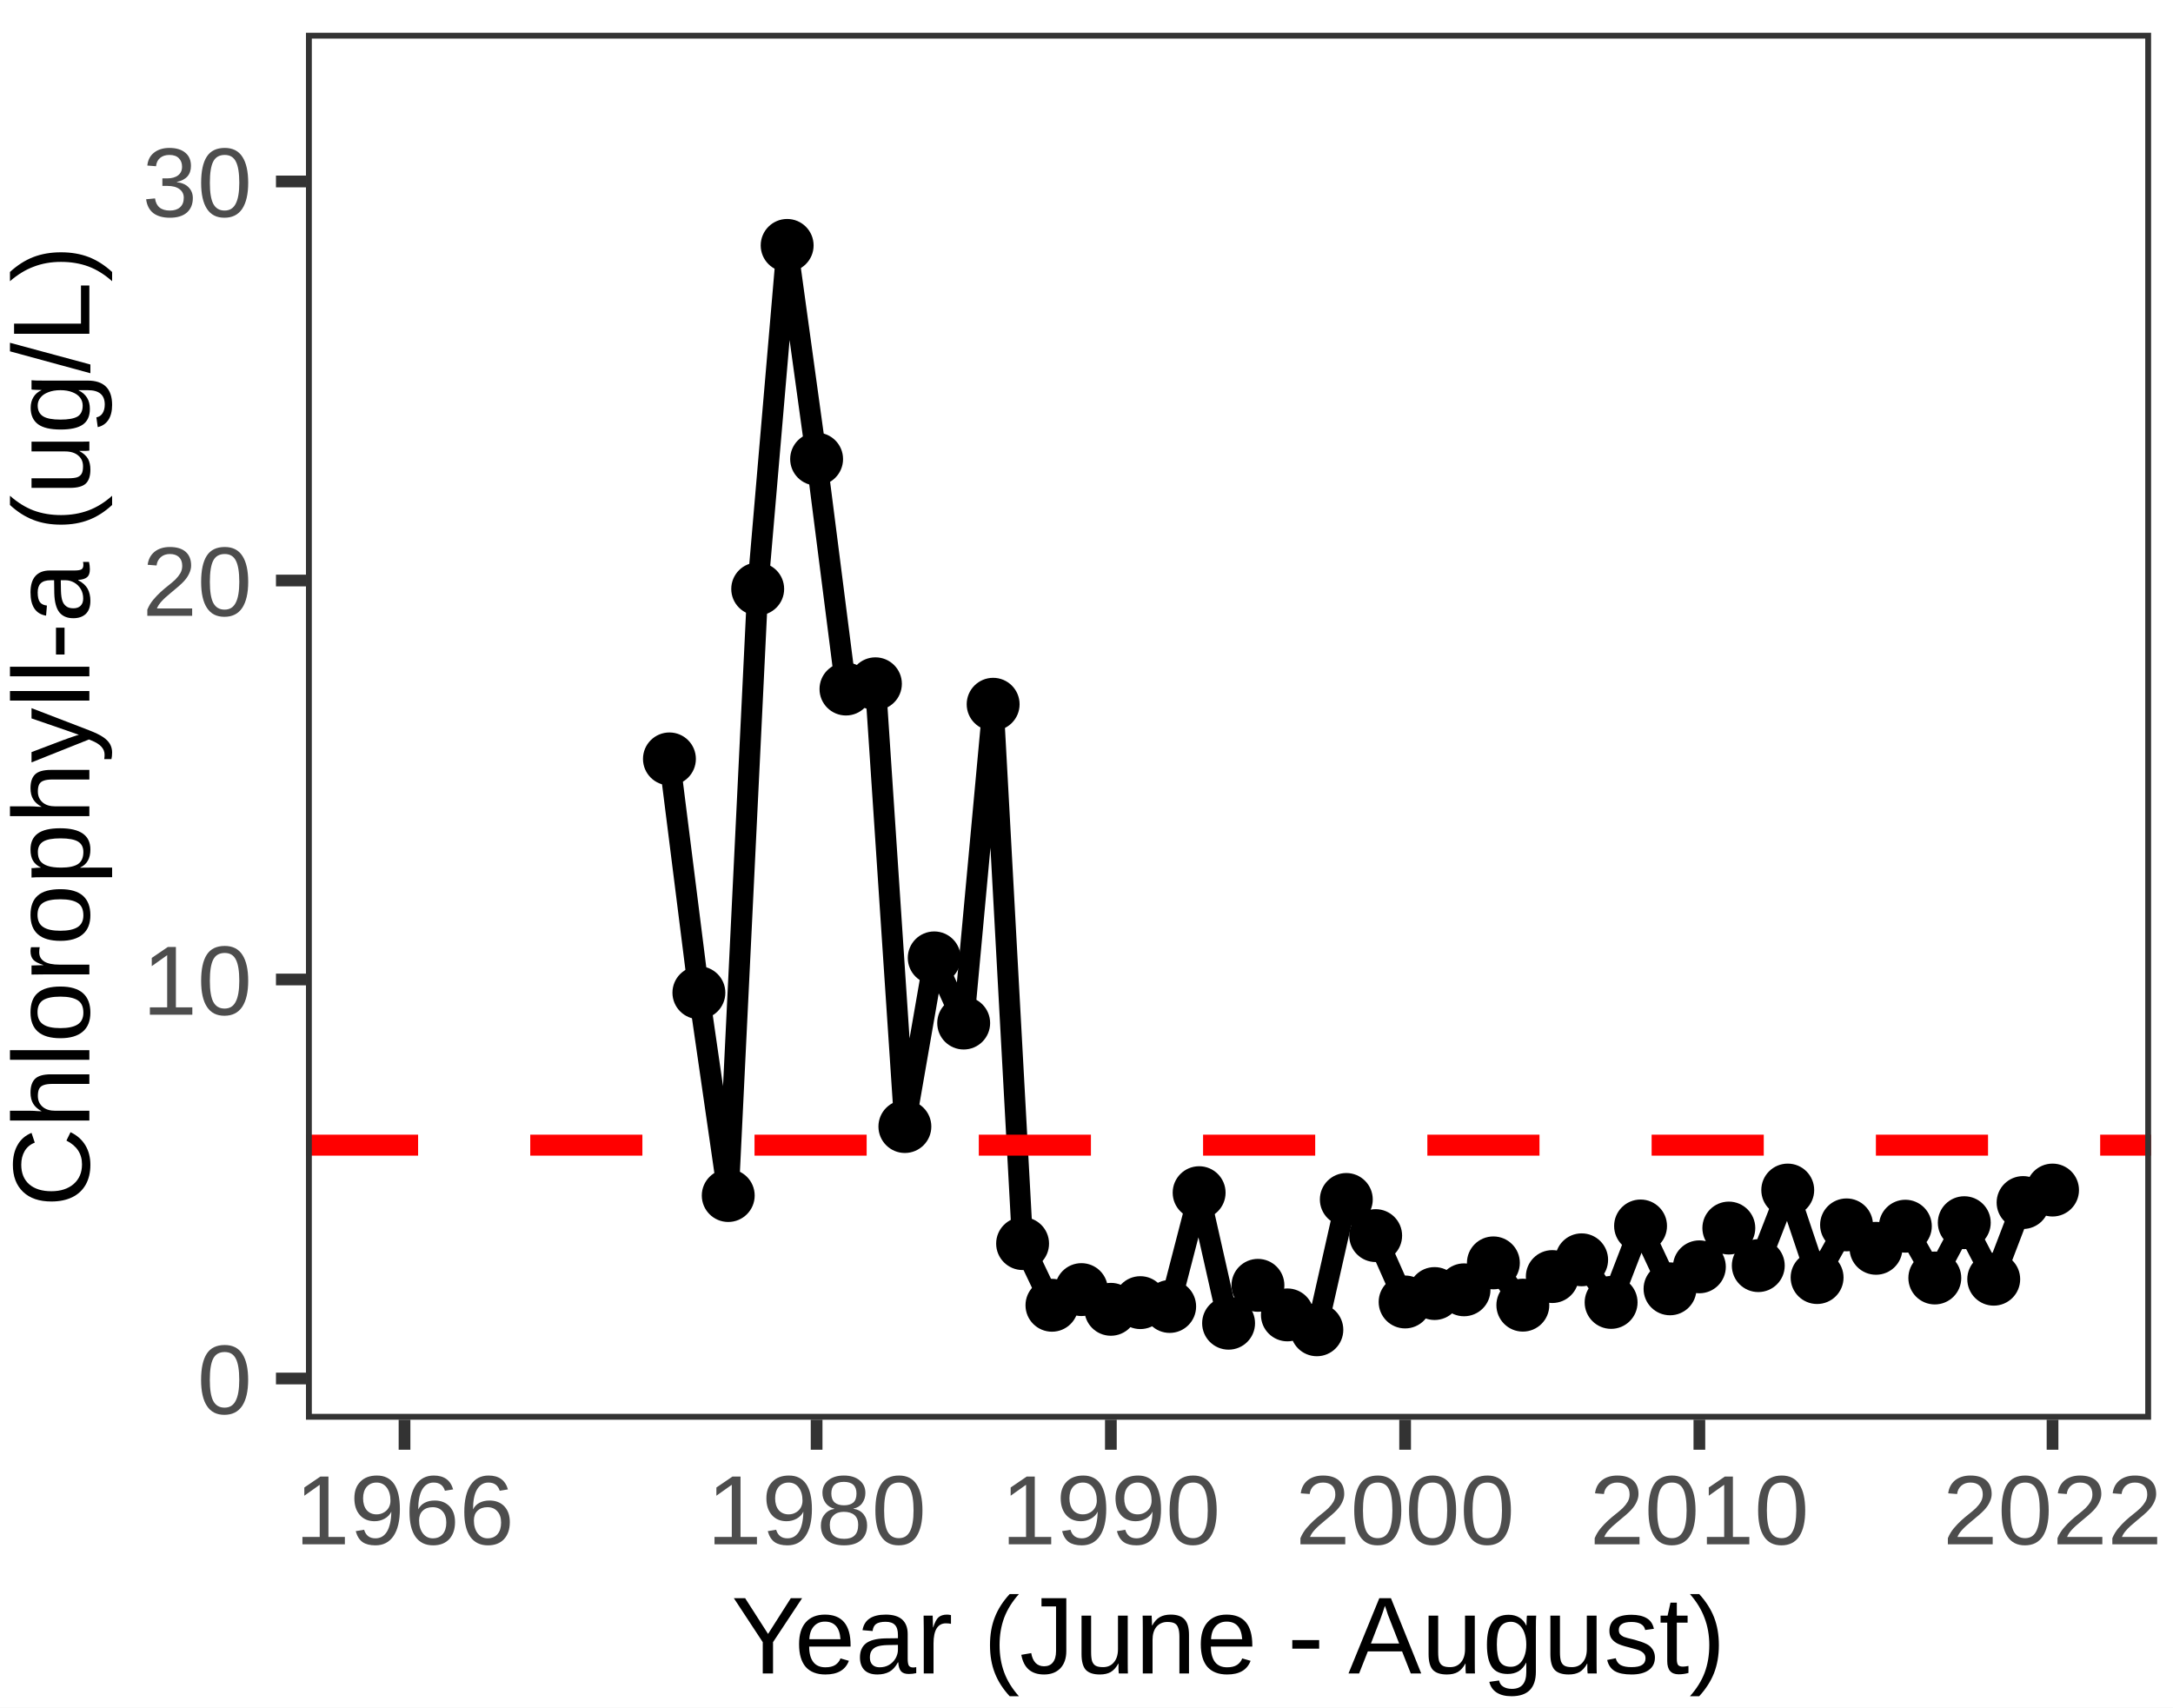
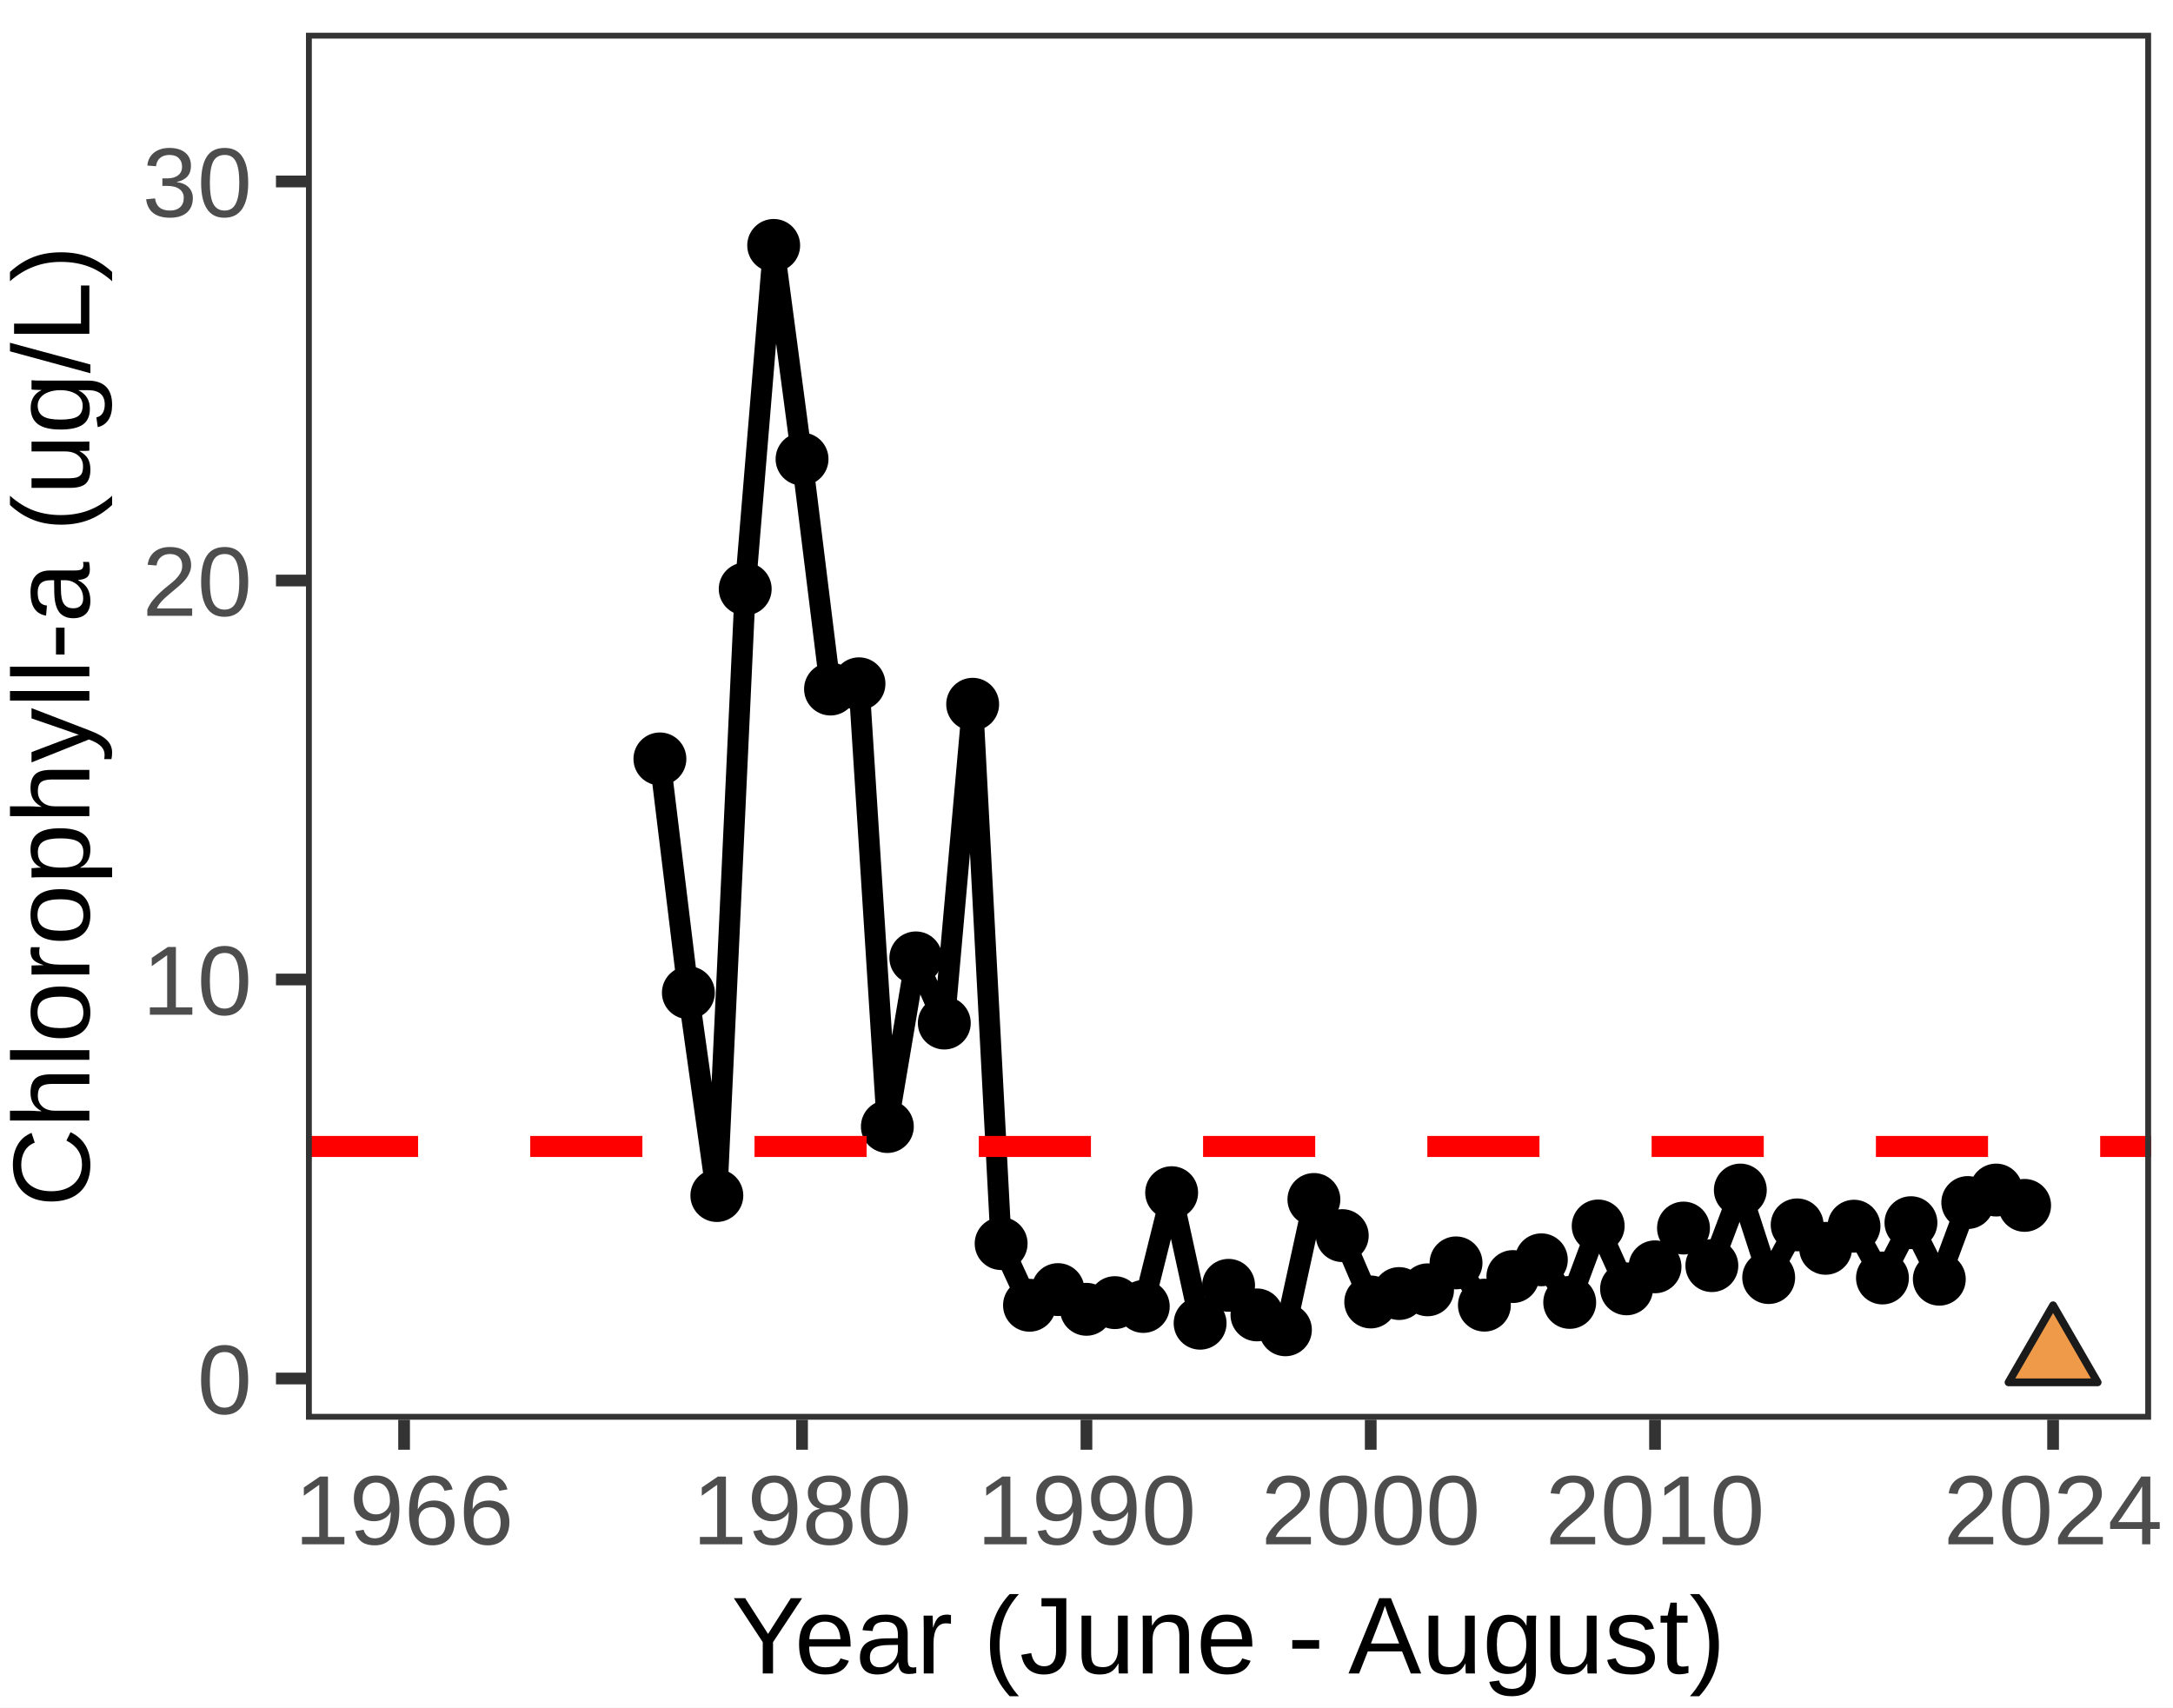
<svg xmlns="http://www.w3.org/2000/svg" class="svglite" width="198.43pt" height="155.91pt" viewBox="0 0 198.43 155.91">
  <defs>
    <style type="text/css">
    .svglite line, .svglite polyline, .svglite polygon, .svglite path, .svglite rect, .svglite circle {
      fill: none;
      stroke: #000000;
      stroke-linecap: round;
      stroke-linejoin: round;
      stroke-miterlimit: 10.00;
    }
    .svglite text {
      white-space: pre;
    }
  </style>
  </defs>
  <rect width="100%" height="100%" style="stroke: none; fill: #FFFFFF;" />
  <defs>
    <clipPath id="cpMC4wMHwxOTguNDN8MC4wMHwxNTUuOTE=">
      <rect x="0.00" y="0.00" width="198.43" height="155.91" />
    </clipPath>
  </defs>
  <g clip-path="url(#cpMC4wMHwxOTguNDN8MC4wMHwxNTUuOTE=)">
    <rect x="0.00" y="0.00" width="198.43" height="155.91" style="stroke-width: 1.07; stroke: #FFFFFF; fill: #FFFFFF;" />
  </g>
  <defs>
    <clipPath id="cpMjcuOTR8MTk2LjQzfDIuOTl8MTI5LjY0">
      <rect x="27.94" y="2.99" width="168.49" height="126.65" />
    </clipPath>
  </defs>
  <g clip-path="url(#cpMjcuOTR8MTk2LjQzfDIuOTl8MTI5LjY0)">
    <rect x="27.94" y="2.99" width="168.49" height="126.65" style="stroke-width: 1.07; stroke: none; fill: #FFFFFF;" />
-     <polyline points="61.13,69.30 63.82,90.65 66.50,109.17 69.19,53.78 71.88,22.41 74.57,41.92 77.25,62.92 79.94,62.44 82.63,102.87 85.31,87.47 88.00,93.42 90.69,64.31 93.38,113.56 96.06,119.19 98.75,117.76 101.44,119.56 104.13,118.95 106.81,119.30 109.50,108.91 112.19,120.83 114.87,117.37 117.56,120.07 120.25,121.43 122.94,109.53 125.62,112.83 128.31,118.89 131.00,118.12 133.69,117.78 136.37,115.32 139.06,119.18 141.75,116.57 144.43,115.04 147.12,118.93 149.81,111.95 152.50,117.69 155.18,115.68 157.87,112.14 160.56,115.57 163.25,108.67 165.93,116.66 168.62,111.85 171.31,113.99 173.99,111.97 176.68,116.70 179.37,111.65 182.06,116.81 184.74,109.81 187.43,108.67 " style="stroke-width: 1.92; stroke-linecap: butt;" />
-     <circle cx="61.13" cy="69.30" r="2.06" style="stroke-width: 0.71; fill: #000000;" />
-     <circle cx="63.82" cy="90.65" r="2.06" style="stroke-width: 0.71; fill: #000000;" />
-     <circle cx="66.50" cy="109.17" r="2.06" style="stroke-width: 0.71; fill: #000000;" />
-     <circle cx="69.19" cy="53.78" r="2.06" style="stroke-width: 0.71; fill: #000000;" />
-     <circle cx="71.88" cy="22.41" r="2.06" style="stroke-width: 0.71; fill: #000000;" />
-     <circle cx="74.57" cy="41.92" r="2.06" style="stroke-width: 0.71; fill: #000000;" />
-     <circle cx="77.25" cy="62.92" r="2.06" style="stroke-width: 0.71; fill: #000000;" />
-     <circle cx="79.94" cy="62.44" r="2.06" style="stroke-width: 0.71; fill: #000000;" />
-     <circle cx="82.63" cy="102.87" r="2.06" style="stroke-width: 0.71; fill: #000000;" />
-     <circle cx="85.31" cy="87.47" r="2.06" style="stroke-width: 0.71; fill: #000000;" />
-     <circle cx="88.00" cy="93.42" r="2.06" style="stroke-width: 0.71; fill: #000000;" />
-     <circle cx="90.69" cy="64.31" r="2.06" style="stroke-width: 0.71; fill: #000000;" />
-     <circle cx="93.38" cy="113.56" r="2.06" style="stroke-width: 0.71; fill: #000000;" />
-     <circle cx="96.06" cy="119.19" r="2.06" style="stroke-width: 0.71; fill: #000000;" />
-     <circle cx="98.75" cy="117.76" r="2.06" style="stroke-width: 0.71; fill: #000000;" />
-     <circle cx="101.44" cy="119.56" r="2.06" style="stroke-width: 0.71; fill: #000000;" />
-     <circle cx="104.13" cy="118.95" r="2.06" style="stroke-width: 0.71; fill: #000000;" />
-     <circle cx="106.81" cy="119.30" r="2.06" style="stroke-width: 0.71; fill: #000000;" />
-     <circle cx="109.50" cy="108.91" r="2.06" style="stroke-width: 0.71; fill: #000000;" />
-     <circle cx="112.19" cy="120.83" r="2.06" style="stroke-width: 0.71; fill: #000000;" />
-     <circle cx="114.87" cy="117.37" r="2.06" style="stroke-width: 0.71; fill: #000000;" />
-     <circle cx="117.56" cy="120.07" r="2.06" style="stroke-width: 0.71; fill: #000000;" />
-     <circle cx="120.25" cy="121.43" r="2.06" style="stroke-width: 0.71; fill: #000000;" />
-     <circle cx="122.94" cy="109.53" r="2.06" style="stroke-width: 0.71; fill: #000000;" />
-     <circle cx="125.62" cy="112.83" r="2.06" style="stroke-width: 0.71; fill: #000000;" />
-     <circle cx="128.31" cy="118.89" r="2.06" style="stroke-width: 0.71; fill: #000000;" />
-     <circle cx="131.00" cy="118.12" r="2.06" style="stroke-width: 0.71; fill: #000000;" />
-     <circle cx="133.69" cy="117.78" r="2.06" style="stroke-width: 0.71; fill: #000000;" />
-     <circle cx="136.37" cy="115.32" r="2.06" style="stroke-width: 0.71; fill: #000000;" />
-     <circle cx="139.06" cy="119.18" r="2.06" style="stroke-width: 0.71; fill: #000000;" />
-     <circle cx="141.75" cy="116.57" r="2.06" style="stroke-width: 0.71; fill: #000000;" />
-     <circle cx="144.43" cy="115.04" r="2.06" style="stroke-width: 0.71; fill: #000000;" />
-     <circle cx="147.12" cy="118.93" r="2.06" style="stroke-width: 0.71; fill: #000000;" />
-     <circle cx="149.81" cy="111.95" r="2.06" style="stroke-width: 0.71; fill: #000000;" />
-     <circle cx="152.50" cy="117.69" r="2.06" style="stroke-width: 0.71; fill: #000000;" />
-     <circle cx="155.18" cy="115.68" r="2.06" style="stroke-width: 0.71; fill: #000000;" />
-     <circle cx="157.87" cy="112.14" r="2.06" style="stroke-width: 0.71; fill: #000000;" />
-     <circle cx="160.56" cy="115.57" r="2.06" style="stroke-width: 0.71; fill: #000000;" />
-     <circle cx="163.25" cy="108.67" r="2.06" style="stroke-width: 0.71; fill: #000000;" />
-     <circle cx="165.93" cy="116.66" r="2.06" style="stroke-width: 0.71; fill: #000000;" />
-     <circle cx="168.62" cy="111.85" r="2.06" style="stroke-width: 0.71; fill: #000000;" />
-     <circle cx="171.31" cy="113.99" r="2.06" style="stroke-width: 0.71; fill: #000000;" />
-     <circle cx="173.99" cy="111.97" r="2.06" style="stroke-width: 0.71; fill: #000000;" />
-     <circle cx="176.68" cy="116.70" r="2.06" style="stroke-width: 0.71; fill: #000000;" />
-     <circle cx="179.37" cy="111.65" r="2.06" style="stroke-width: 0.71; fill: #000000;" />
-     <circle cx="182.06" cy="116.81" r="2.06" style="stroke-width: 0.71; fill: #000000;" />
-     <circle cx="184.74" cy="109.81" r="2.06" style="stroke-width: 0.71; fill: #000000;" />
-     <circle cx="187.43" cy="108.67" r="2.06" style="stroke-width: 0.71; fill: #000000;" />
-     <line x1="27.94" y1="104.57" x2="196.43" y2="104.57" style="stroke-width: 1.92; stroke: #FF0000; stroke-dasharray: 10.24,10.24; stroke-linecap: butt;" />
+     <polyline points="60.26,69.30 62.86,90.65 65.46,109.17 68.05,53.78 70.65,22.41 73.24,41.92 75.84,62.92 78.44,62.44 81.03,102.87 83.63,87.47 86.23,93.42 88.82,64.31 91.42,113.56 94.01,119.19 96.61,117.76 99.21,119.56 101.80,118.95 104.40,119.30 106.99,108.91 109.59,120.83 112.19,117.37 114.78,120.07 117.38,121.43 119.98,109.53 122.57,112.83 125.17,118.89 127.76,118.12 130.36,117.78 132.96,115.32 135.55,119.18 138.15,116.57 140.75,115.04 143.34,118.93 145.94,111.95 148.53,117.69 151.13,115.68 153.73,112.14 156.32,115.57 158.92,108.67 161.51,116.66 164.11,111.85 166.71,113.99 169.30,111.97 171.90,116.70 174.50,111.65 177.09,116.81 179.69,109.81 182.28,108.67 184.88,110.07 " style="stroke-width: 1.92; stroke-linecap: butt;" />
+     <circle cx="60.26" cy="69.30" r="2.06" style="stroke-width: 0.71; fill: #000000;" />
+     <circle cx="62.86" cy="90.65" r="2.06" style="stroke-width: 0.71; fill: #000000;" />
+     <circle cx="65.46" cy="109.17" r="2.06" style="stroke-width: 0.71; fill: #000000;" />
+     <circle cx="68.05" cy="53.78" r="2.06" style="stroke-width: 0.71; fill: #000000;" />
+     <circle cx="70.65" cy="22.41" r="2.06" style="stroke-width: 0.71; fill: #000000;" />
+     <circle cx="73.24" cy="41.92" r="2.06" style="stroke-width: 0.71; fill: #000000;" />
+     <circle cx="75.84" cy="62.92" r="2.06" style="stroke-width: 0.71; fill: #000000;" />
+     <circle cx="78.44" cy="62.44" r="2.06" style="stroke-width: 0.71; fill: #000000;" />
+     <circle cx="81.03" cy="102.87" r="2.06" style="stroke-width: 0.71; fill: #000000;" />
+     <circle cx="83.63" cy="87.47" r="2.06" style="stroke-width: 0.71; fill: #000000;" />
+     <circle cx="86.23" cy="93.42" r="2.06" style="stroke-width: 0.71; fill: #000000;" />
+     <circle cx="88.82" cy="64.31" r="2.06" style="stroke-width: 0.71; fill: #000000;" />
+     <circle cx="91.42" cy="113.56" r="2.06" style="stroke-width: 0.71; fill: #000000;" />
+     <circle cx="94.01" cy="119.19" r="2.06" style="stroke-width: 0.71; fill: #000000;" />
+     <circle cx="96.61" cy="117.76" r="2.06" style="stroke-width: 0.71; fill: #000000;" />
+     <circle cx="99.21" cy="119.56" r="2.06" style="stroke-width: 0.71; fill: #000000;" />
+     <circle cx="101.80" cy="118.95" r="2.06" style="stroke-width: 0.71; fill: #000000;" />
+     <circle cx="104.40" cy="119.30" r="2.06" style="stroke-width: 0.71; fill: #000000;" />
+     <circle cx="106.99" cy="108.91" r="2.06" style="stroke-width: 0.71; fill: #000000;" />
+     <circle cx="109.59" cy="120.83" r="2.06" style="stroke-width: 0.71; fill: #000000;" />
+     <circle cx="112.19" cy="117.37" r="2.06" style="stroke-width: 0.71; fill: #000000;" />
+     <circle cx="114.78" cy="120.07" r="2.06" style="stroke-width: 0.71; fill: #000000;" />
+     <circle cx="117.38" cy="121.43" r="2.06" style="stroke-width: 0.71; fill: #000000;" />
+     <circle cx="119.98" cy="109.53" r="2.06" style="stroke-width: 0.71; fill: #000000;" />
+     <circle cx="122.57" cy="112.83" r="2.06" style="stroke-width: 0.71; fill: #000000;" />
+     <circle cx="125.17" cy="118.89" r="2.06" style="stroke-width: 0.71; fill: #000000;" />
+     <circle cx="127.76" cy="118.12" r="2.06" style="stroke-width: 0.71; fill: #000000;" />
+     <circle cx="130.36" cy="117.78" r="2.06" style="stroke-width: 0.71; fill: #000000;" />
+     <circle cx="132.96" cy="115.32" r="2.06" style="stroke-width: 0.71; fill: #000000;" />
+     <circle cx="135.55" cy="119.18" r="2.06" style="stroke-width: 0.71; fill: #000000;" />
+     <circle cx="138.15" cy="116.57" r="2.06" style="stroke-width: 0.71; fill: #000000;" />
+     <circle cx="140.75" cy="115.04" r="2.06" style="stroke-width: 0.71; fill: #000000;" />
+     <circle cx="143.34" cy="118.93" r="2.06" style="stroke-width: 0.71; fill: #000000;" />
+     <circle cx="145.94" cy="111.95" r="2.06" style="stroke-width: 0.71; fill: #000000;" />
+     <circle cx="148.53" cy="117.69" r="2.06" style="stroke-width: 0.71; fill: #000000;" />
+     <circle cx="151.13" cy="115.68" r="2.06" style="stroke-width: 0.71; fill: #000000;" />
+     <circle cx="153.73" cy="112.14" r="2.06" style="stroke-width: 0.71; fill: #000000;" />
+     <circle cx="156.32" cy="115.57" r="2.06" style="stroke-width: 0.71; fill: #000000;" />
+     <circle cx="158.92" cy="108.67" r="2.06" style="stroke-width: 0.71; fill: #000000;" />
+     <circle cx="161.51" cy="116.66" r="2.06" style="stroke-width: 0.71; fill: #000000;" />
+     <circle cx="164.11" cy="111.85" r="2.06" style="stroke-width: 0.71; fill: #000000;" />
+     <circle cx="166.71" cy="113.99" r="2.06" style="stroke-width: 0.71; fill: #000000;" />
+     <circle cx="169.30" cy="111.97" r="2.06" style="stroke-width: 0.71; fill: #000000;" />
+     <circle cx="171.90" cy="116.70" r="2.06" style="stroke-width: 0.71; fill: #000000;" />
+     <circle cx="174.50" cy="111.65" r="2.06" style="stroke-width: 0.71; fill: #000000;" />
+     <circle cx="177.09" cy="116.81" r="2.06" style="stroke-width: 0.71; fill: #000000;" />
+     <circle cx="179.69" cy="109.81" r="2.06" style="stroke-width: 0.71; fill: #000000;" />
+     <circle cx="182.28" cy="108.67" r="2.06" style="stroke-width: 0.71; fill: #000000;" />
+     <circle cx="184.88" cy="110.07" r="2.06" style="stroke-width: 0.71; fill: #000000;" />
+     <polygon points="187.48,119.19 191.55,126.23 183.41,126.23 " style="stroke-width: 0.71; stroke: #1A1A1A; fill: #EE9A49;" />
+     <line x1="27.94" y1="104.69" x2="196.43" y2="104.69" style="stroke-width: 1.92; stroke: #FF0000; stroke-dasharray: 10.24,10.24; stroke-linecap: butt;" />
    <rect x="27.94" y="2.99" width="168.49" height="126.65" style="stroke-width: 1.07; stroke: #333333;" />
  </g>
  <g clip-path="url(#cpMC4wMHwxOTguNDN8MC4wMHwxNTUuOTE=)">
    <text x="23.01" y="129.10" text-anchor="end" style="font-size: 9.00px;fill: #4D4D4D; font-family: &quot;Arial&quot;;" textLength="5.00px" lengthAdjust="spacingAndGlyphs">0</text>
    <text x="23.01" y="92.66" text-anchor="end" style="font-size: 9.00px;fill: #4D4D4D; font-family: &quot;Arial&quot;;" textLength="10.01px" lengthAdjust="spacingAndGlyphs">10</text>
    <text x="23.01" y="56.23" text-anchor="end" style="font-size: 9.00px;fill: #4D4D4D; font-family: &quot;Arial&quot;;" textLength="10.01px" lengthAdjust="spacingAndGlyphs">20</text>
    <text x="23.01" y="19.79" text-anchor="end" style="font-size: 9.00px;fill: #4D4D4D; font-family: &quot;Arial&quot;;" textLength="10.01px" lengthAdjust="spacingAndGlyphs">30</text>
    <polyline points="25.20,125.88 27.94,125.88 " style="stroke-width: 1.07; stroke: #333333; stroke-linecap: butt;" />
    <polyline points="25.20,89.44 27.94,89.44 " style="stroke-width: 1.07; stroke: #333333; stroke-linecap: butt;" />
    <polyline points="25.20,53.01 27.94,53.01 " style="stroke-width: 1.07; stroke: #333333; stroke-linecap: butt;" />
    <polyline points="25.20,16.57 27.94,16.57 " style="stroke-width: 1.07; stroke: #333333; stroke-linecap: butt;" />
-     <polyline points="36.94,132.38 36.94,129.64 " style="stroke-width: 1.07; stroke: #333333; stroke-linecap: butt;" />
-     <polyline points="74.57,132.38 74.57,129.64 " style="stroke-width: 1.07; stroke: #333333; stroke-linecap: butt;" />
-     <polyline points="101.44,132.38 101.44,129.64 " style="stroke-width: 1.07; stroke: #333333; stroke-linecap: butt;" />
-     <polyline points="128.31,132.38 128.31,129.64 " style="stroke-width: 1.07; stroke: #333333; stroke-linecap: butt;" />
-     <polyline points="155.18,132.38 155.18,129.64 " style="stroke-width: 1.07; stroke: #333333; stroke-linecap: butt;" />
-     <polyline points="187.43,132.38 187.43,129.64 " style="stroke-width: 1.07; stroke: #333333; stroke-linecap: butt;" />
-     <text x="36.94" y="141.02" text-anchor="middle" style="font-size: 9.00px;fill: #4D4D4D; font-family: &quot;Arial&quot;;" textLength="20.02px" lengthAdjust="spacingAndGlyphs">1966</text>
-     <text x="74.57" y="141.02" text-anchor="middle" style="font-size: 9.00px;fill: #4D4D4D; font-family: &quot;Arial&quot;;" textLength="20.02px" lengthAdjust="spacingAndGlyphs">1980</text>
-     <text x="101.44" y="141.02" text-anchor="middle" style="font-size: 9.00px;fill: #4D4D4D; font-family: &quot;Arial&quot;;" textLength="20.02px" lengthAdjust="spacingAndGlyphs">1990</text>
-     <text x="128.31" y="141.02" text-anchor="middle" style="font-size: 9.00px;fill: #4D4D4D; font-family: &quot;Arial&quot;;" textLength="20.02px" lengthAdjust="spacingAndGlyphs">2000</text>
-     <text x="155.18" y="141.02" text-anchor="middle" style="font-size: 9.00px;fill: #4D4D4D; font-family: &quot;Arial&quot;;" textLength="20.02px" lengthAdjust="spacingAndGlyphs">2010</text>
-     <text x="187.43" y="141.02" text-anchor="middle" style="font-size: 9.00px;fill: #4D4D4D; font-family: &quot;Arial&quot;;" textLength="20.02px" lengthAdjust="spacingAndGlyphs">2022</text>
+     <polyline points="36.90,132.38 36.90,129.64 " style="stroke-width: 1.07; stroke: #333333; stroke-linecap: butt;" />
+     <polyline points="73.24,132.38 73.24,129.64 " style="stroke-width: 1.07; stroke: #333333; stroke-linecap: butt;" />
+     <polyline points="99.21,132.38 99.21,129.64 " style="stroke-width: 1.07; stroke: #333333; stroke-linecap: butt;" />
+     <polyline points="125.17,132.38 125.17,129.64 " style="stroke-width: 1.07; stroke: #333333; stroke-linecap: butt;" />
+     <polyline points="151.13,132.38 151.13,129.64 " style="stroke-width: 1.07; stroke: #333333; stroke-linecap: butt;" />
+     <polyline points="187.48,132.38 187.48,129.64 " style="stroke-width: 1.07; stroke: #333333; stroke-linecap: butt;" />
+     <text x="36.90" y="141.02" text-anchor="middle" style="font-size: 9.00px;fill: #4D4D4D; font-family: &quot;Arial&quot;;" textLength="20.02px" lengthAdjust="spacingAndGlyphs">1966</text>
+     <text x="73.24" y="141.02" text-anchor="middle" style="font-size: 9.00px;fill: #4D4D4D; font-family: &quot;Arial&quot;;" textLength="20.02px" lengthAdjust="spacingAndGlyphs">1980</text>
+     <text x="99.21" y="141.02" text-anchor="middle" style="font-size: 9.00px;fill: #4D4D4D; font-family: &quot;Arial&quot;;" textLength="20.02px" lengthAdjust="spacingAndGlyphs">1990</text>
+     <text x="125.17" y="141.02" text-anchor="middle" style="font-size: 9.00px;fill: #4D4D4D; font-family: &quot;Arial&quot;;" textLength="20.02px" lengthAdjust="spacingAndGlyphs">2000</text>
+     <text x="151.13" y="141.02" text-anchor="middle" style="font-size: 9.00px;fill: #4D4D4D; font-family: &quot;Arial&quot;;" textLength="20.02px" lengthAdjust="spacingAndGlyphs">2010</text>
+     <text x="187.48" y="141.02" text-anchor="middle" style="font-size: 9.00px;fill: #4D4D4D; font-family: &quot;Arial&quot;;" textLength="20.02px" lengthAdjust="spacingAndGlyphs">2024</text>
    <text x="112.19" y="152.81" text-anchor="middle" style="font-size: 10.00px; font-family: &quot;Arial&quot;;" textLength="90.85px" lengthAdjust="spacingAndGlyphs">Year (June - August)</text>
    <text transform="translate(8.16,66.32) rotate(-90)" text-anchor="middle" style="font-size: 10.00px; font-family: &quot;Arial&quot;;" textLength="87.88px" lengthAdjust="spacingAndGlyphs">Chlorophyll-a (ug/L)</text>
  </g>
</svg>
